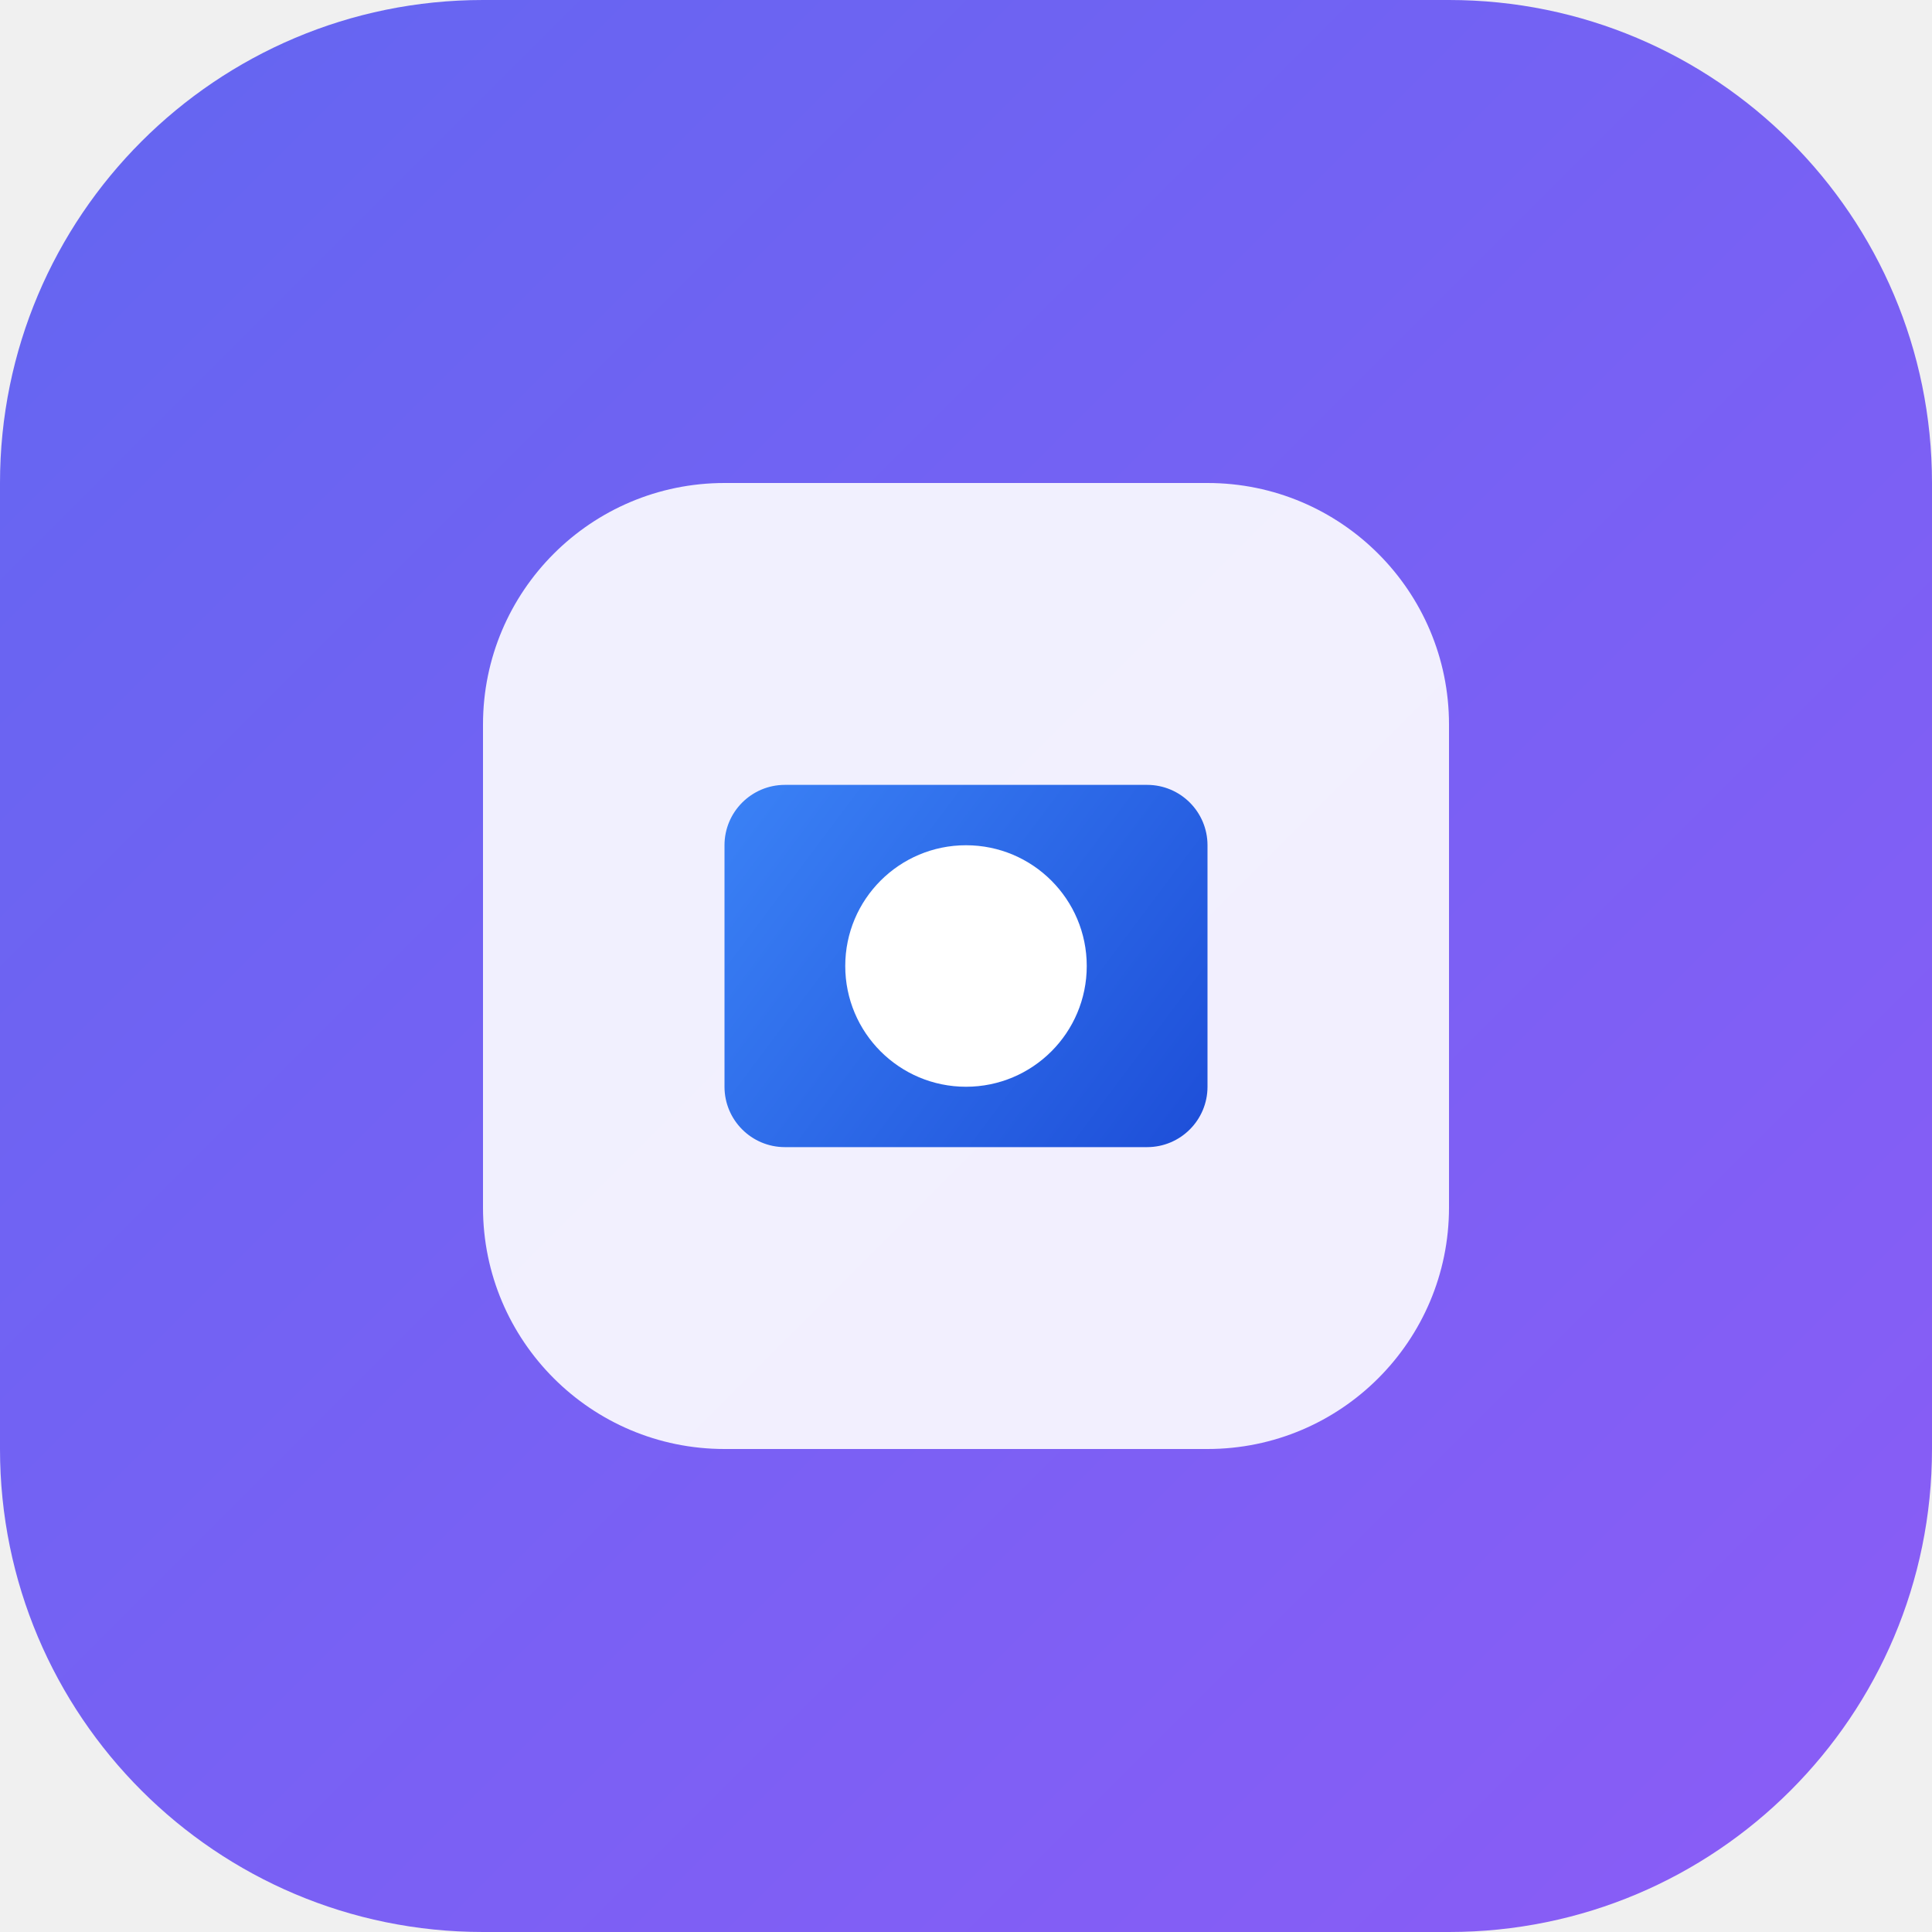
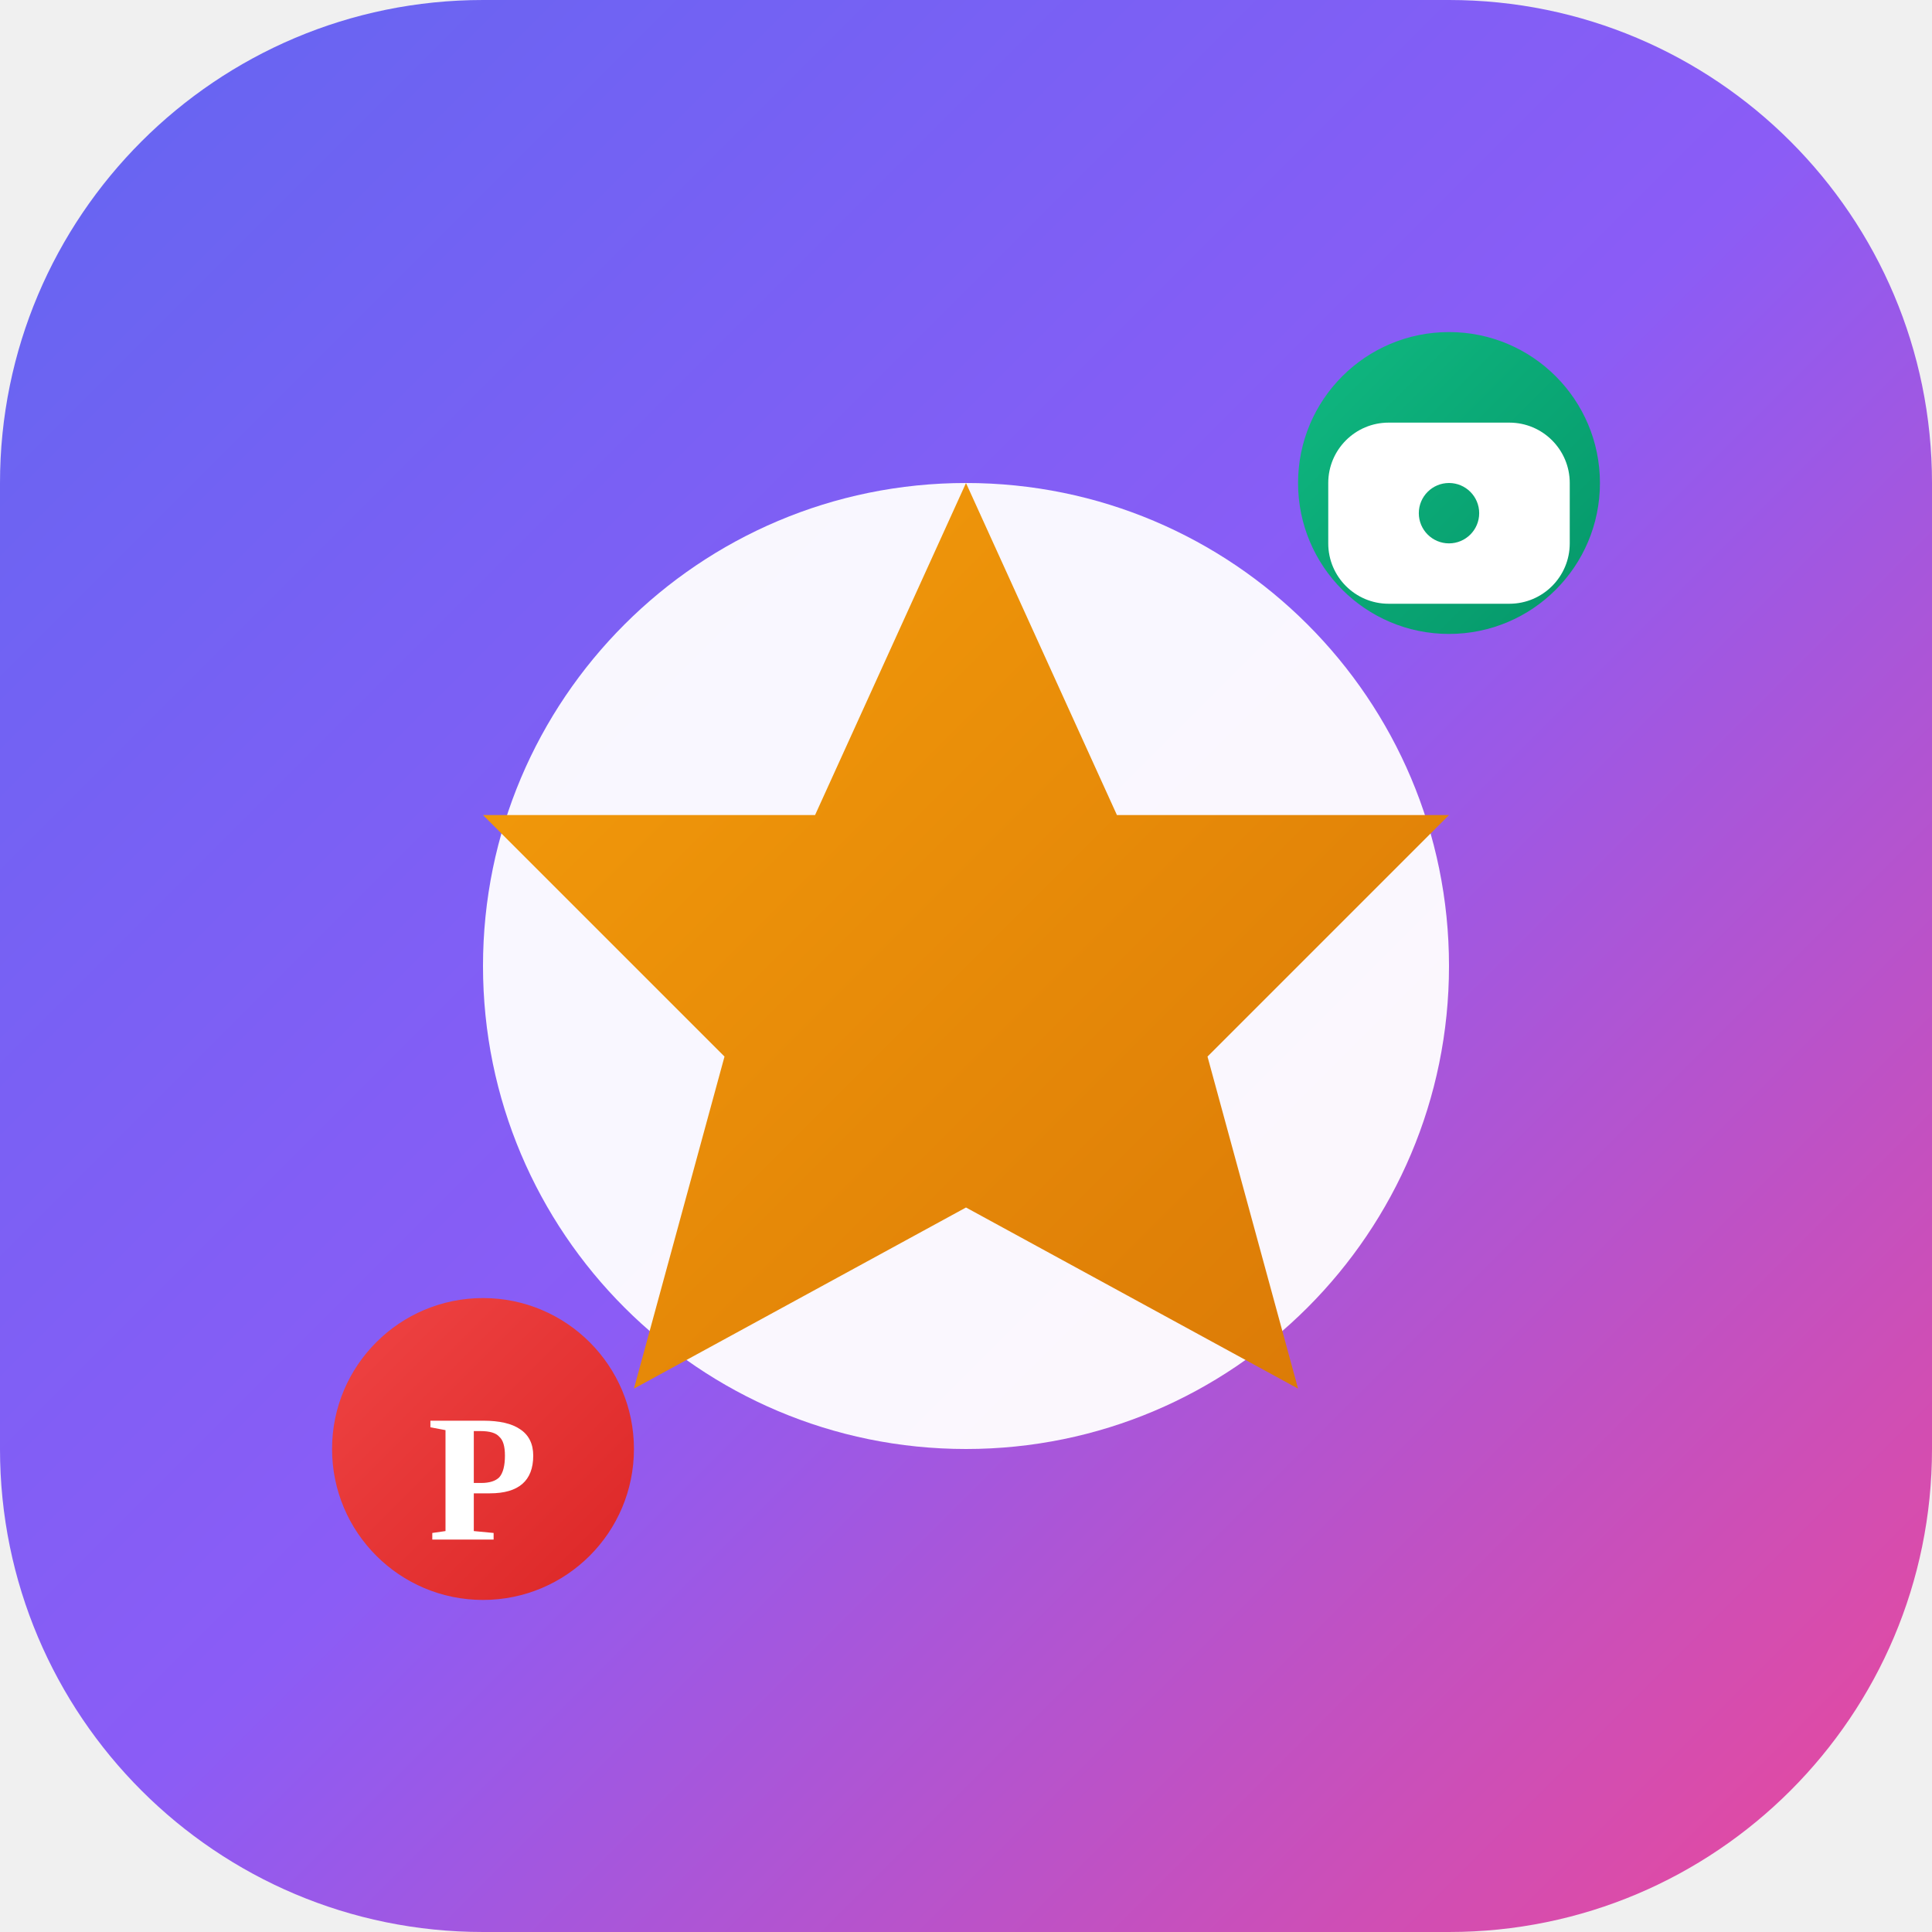
<svg xmlns="http://www.w3.org/2000/svg" width="32" height="32" viewBox="0 0 32 32" fill="none">
  <rect width="32" height="32" rx="8" fill="url(#gradient)" />
-   <path d="M8 12C8 9.791 9.791 8 12 8H20C22.209 8 24 9.791 24 12V20C24 22.209 22.209 24 20 24H12C9.791 24 8 22.209 8 20V12Z" fill="white" fill-opacity="0.9" />
-   <path d="M12 14C12 13.448 12.448 13 13 13H19C19.552 13 20 13.448 20 14V18C20 18.552 19.552 19 19 19H13C12.448 19 12 18.552 12 18V14Z" fill="url(#gradient2)" />
-   <circle cx="16" cy="16" r="2" fill="white" />
+   <circle cx="16" cy="16" r="8" fill="white" fill-opacity="0.95" />
+   <path d="M16 8L18.5 13.5L24 13.5L20 17.5L21.5 23L16 20L10.5 23L12 17.5L8 13.5L13.5 13.5L16 8Z" fill="url(#gradient2)" />
+   <circle cx="24" cy="8" r="2.5" fill="url(#gradient3)" />
+   <path d="M23 7H25C25.552 7 26 7.448 26 8V9C26 9.552 25.552 10 25 10H23C22.448 10 22 9.552 22 9V8C22 7.448 22.448 7 23 7Z" fill="white" />
+   <circle cx="24" cy="8.5" r="0.5" fill="url(#gradient3)" />
+   <circle cx="8" cy="24" r="2.5" fill="url(#gradient4)" />
+   <text x="8" y="25.5" text-anchor="middle" fill="white" font-size="3" font-weight="bold">P</text>
  <defs>
    <linearGradient id="gradient" x1="0" y1="0" x2="32" y2="32" gradientUnits="userSpaceOnUse">
      <stop stop-color="#6366F1" />
-       <stop offset="1" stop-color="#8B5CF6" />
+       <stop offset="0.5" stop-color="#8B5CF6" />
+       <stop offset="1" stop-color="#EC4899" />
    </linearGradient>
-     <linearGradient id="gradient2" x1="12" y1="13" x2="20" y2="19" gradientUnits="userSpaceOnUse">
-       <stop stop-color="#3B82F6" />
-       <stop offset="1" stop-color="#1D4ED8" />
+     <linearGradient id="gradient2" x1="8" y1="8" x2="24" y2="24" gradientUnits="userSpaceOnUse">
+       <stop stop-color="#F59E0B" />
+       <stop offset="1" stop-color="#D97706" />
+     </linearGradient>
+     <linearGradient id="gradient3" x1="21.5" y1="5.5" x2="26.5" y2="10.5" gradientUnits="userSpaceOnUse">
+       <stop stop-color="#10B981" />
+       <stop offset="1" stop-color="#059669" />
+     </linearGradient>
+     <linearGradient id="gradient4" x1="5.5" y1="21.5" x2="10.5" y2="26.5" gradientUnits="userSpaceOnUse">
+       <stop stop-color="#EF4444" />
+       <stop offset="1" stop-color="#DC2626" />
    </linearGradient>
  </defs>
</svg>
